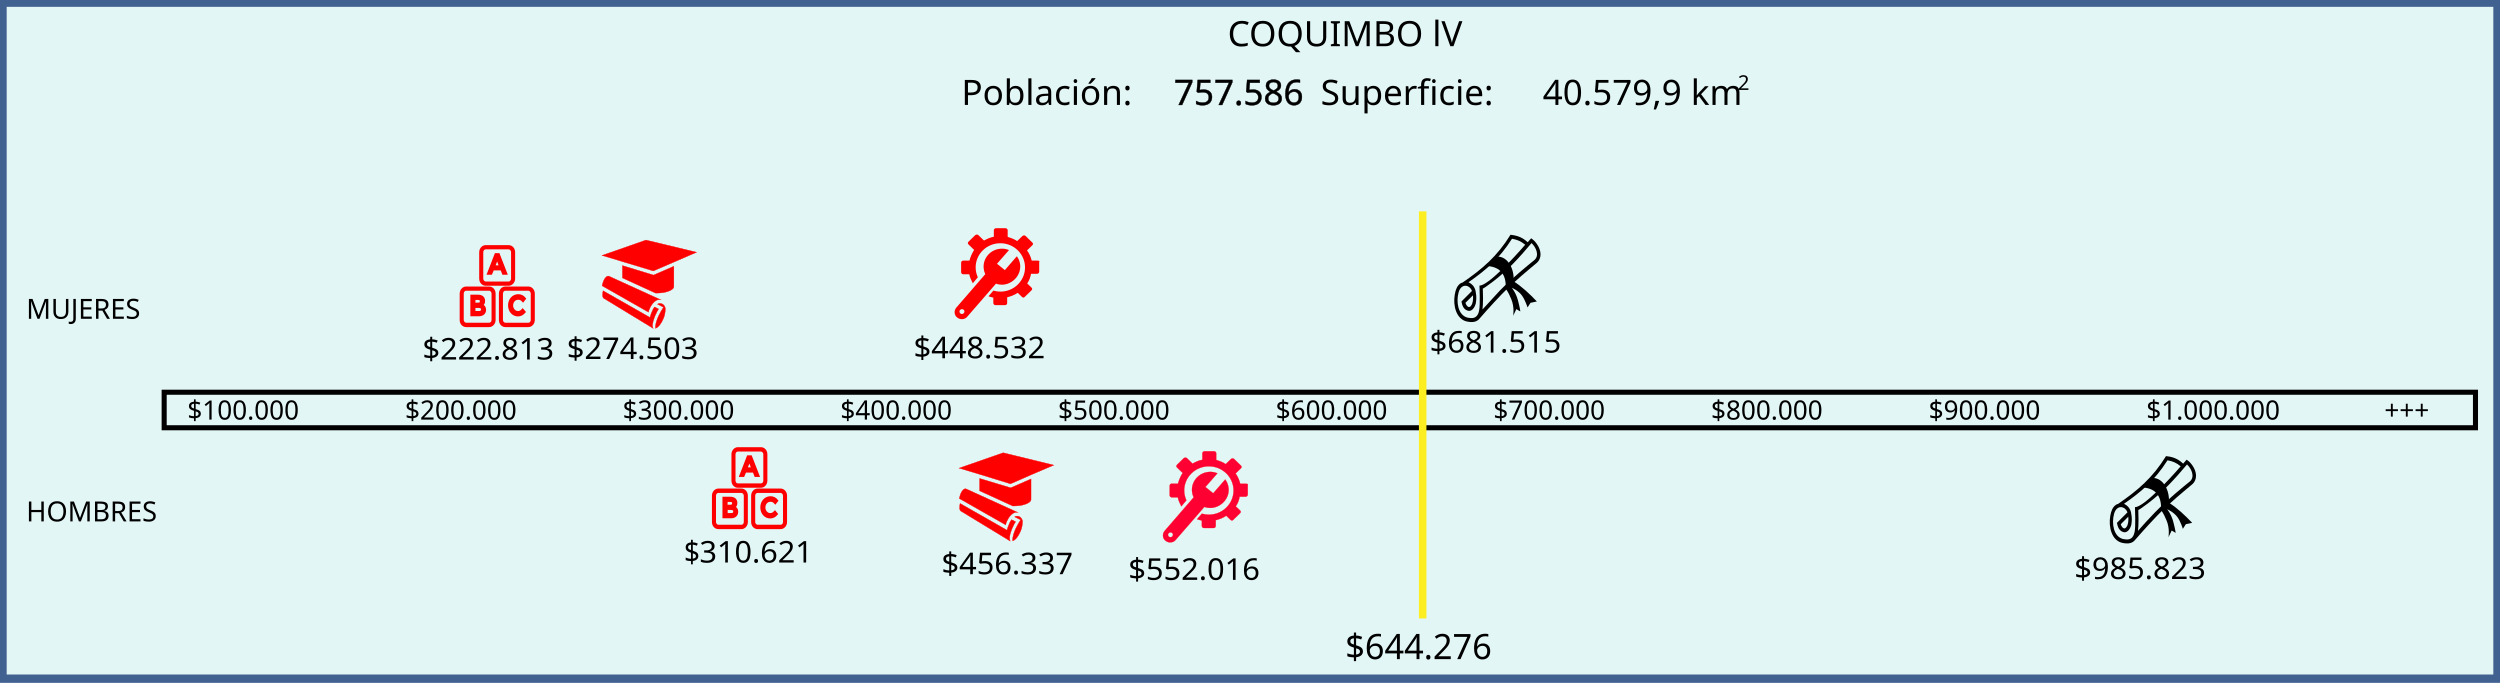
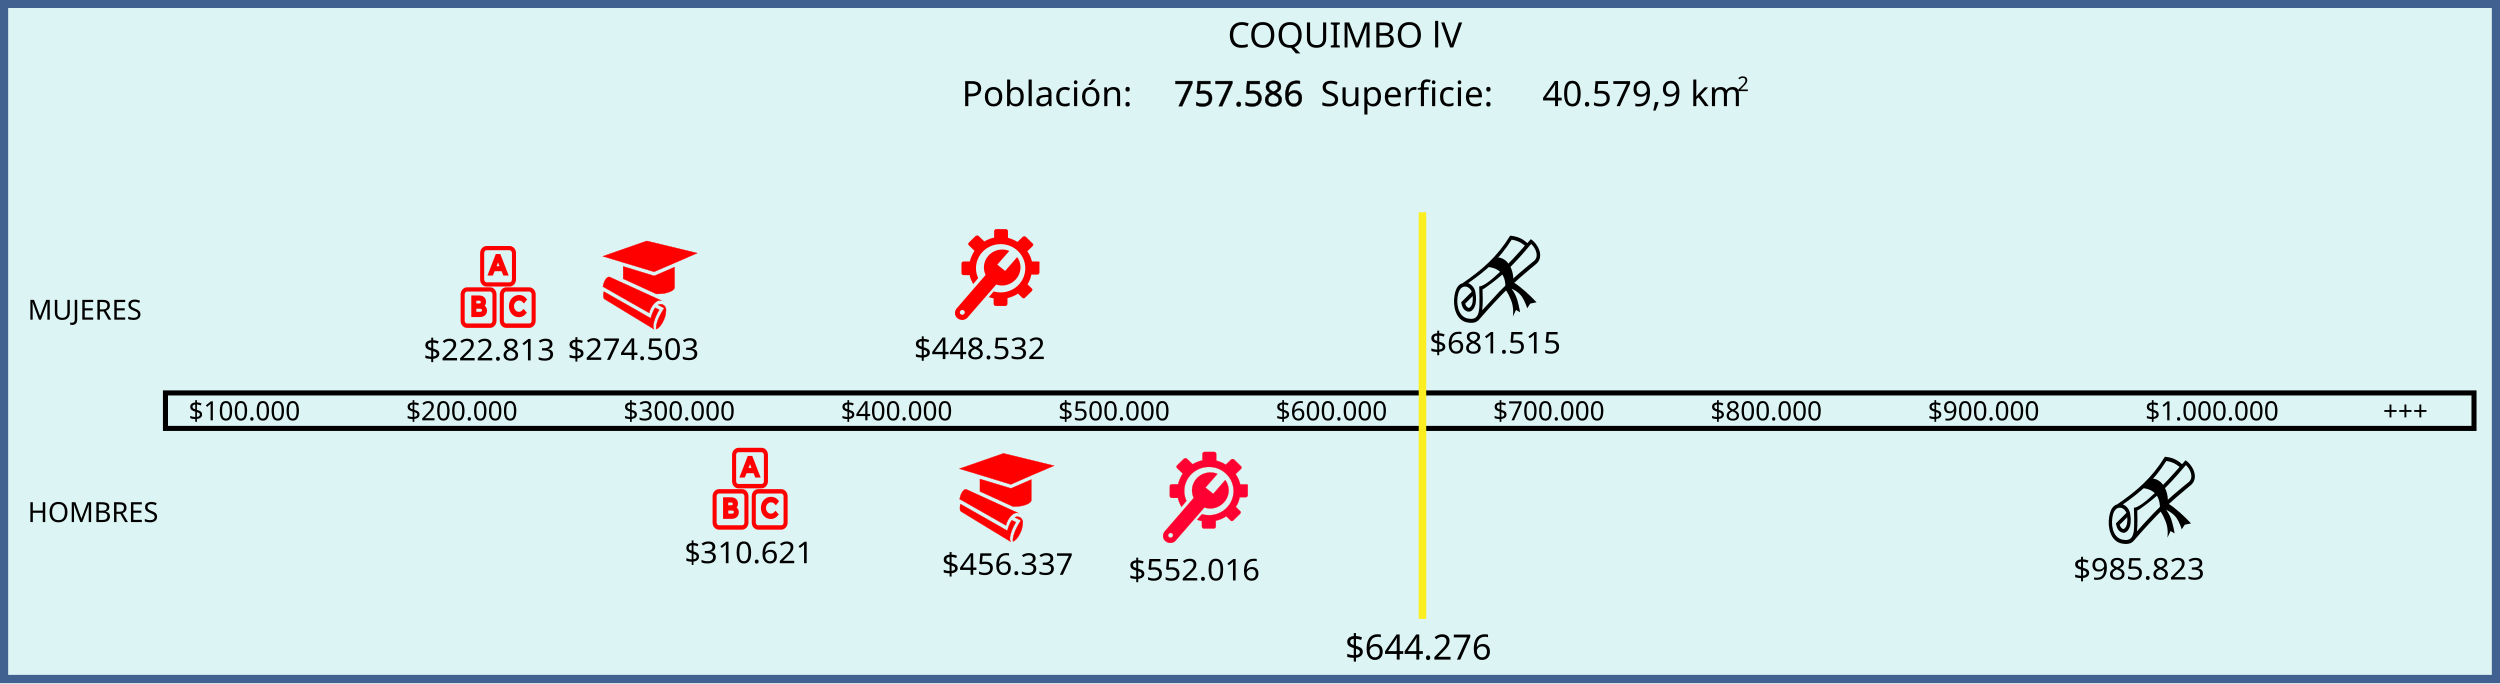
- <svg xmlns="http://www.w3.org/2000/svg" version="1.1" id="Capa_1" x="0px" y="0px" viewBox="0 0 1498.5 409.4" style="enable-background:new 0 0 1498.5 409.4;" xml:space="preserve">
+ <svg xmlns="http://www.w3.org/2000/svg" version="1.1" id="Capa_1" x="0px" y="0px" viewBox="0 0 1500.3 410.2" style="enable-background:new 0 0 1500.3 410.2;" xml:space="preserve">
  <style type="text/css">
- 	.st0{fill:#DCF4F3;fill-opacity:0.8;stroke:#416190;stroke-width:5;stroke-miterlimit:5.83;}
+ 	.st0{fill:#DCF4F3;stroke:#416190;stroke-width:5;stroke-miterlimit:5.83;}
	.st1{fill:none;stroke:#000000;stroke-width:3.04;stroke-miterlimit:10;}
	.st2{fill:none;}
	.st3{font-family:'Optima-Bold';}
	.st4{font-size:16px;}
	.st5{letter-spacing:27.6;}
	.st6{letter-spacing:9.2;}
	.st7{fill:#FF0000;}
	.st8{font-size:21px;}
	.st9{font-family:'Verdana-Bold';}
	.st10{font-family:'Optima-Regular';}
	.st11{fill:none;stroke:#000000;stroke-width:0.25;stroke-miterlimit:10;}
	.st12{font-size:12.243px;}
	.st13{fill:#FCEE21;}
	.st14{font-size:16.651px;}
	.st15{fill:#FF0000;stroke:#FF0000;stroke-width:1.334;stroke-miterlimit:10;}
	.st16{font-size:18px;}
	.st17{fill:#FF0000;stroke:#FF0000;stroke-width:0.217;stroke-miterlimit:10;}
	.st18{fill:#FF0033;stroke:#FF0000;stroke-width:0.141;stroke-miterlimit:10;}
	.st19{fill-rule:evenodd;clip-rule:evenodd;}
</style>
-   <rect x="1.5" y="1.6" class="st0" width="1495.5" height="405.2" />
-   <rect x="98.4" y="235.1" class="st1" width="1385.4" height="21.3" />
-   <rect x="112.3" y="239.5" class="st2" width="1371.8" height="36.8" />
-   <text transform="matrix(0.9794 0 0 1 112.3021 251.5022)" class="st3 st4">$100.000</text>
-   <text transform="matrix(0.9794 0 0 1 177.6478 251.5022)" class="st3 st4 st5"> </text>
-   <text transform="matrix(0.9794 0 0 1 210.1536 251.5022)" class="st3 st4 st5"> </text>
-   <text transform="matrix(0.9794 0 0 1 242.7679 251.5022)" class="st3 st4">$200.000</text>
-   <text transform="matrix(0.9794 0 0 1 308.1141 251.5022)" class="st3 st4 st5"> </text>
-   <text transform="matrix(0.9794 0 0 1 340.62 251.5022)" class="st3 st4 st5"> </text>
-   <text transform="matrix(0.9794 0 0 1 373.2342 251.5022)" class="st3 st4">$300.000</text>
-   <text transform="matrix(0.9794 0 0 1 438.5799 251.5022)" class="st3 st4 st5"> </text>
-   <text transform="matrix(0.9794 0 0 1 471.0858 251.5022)" class="st3 st4 st5"> </text>
-   <text transform="matrix(0.9794 0 0 1 503.6991 251.5022)" class="st3 st4">$400.000</text>
-   <text transform="matrix(0.9794 0 0 1 569.0457 251.5022)" class="st3 st4 st5"> </text>
-   <text transform="matrix(0.9794 0 0 1 601.5516 251.5022)" class="st3 st4 st5"> </text>
-   <text transform="matrix(0.9794 0 0 1 634.1756 251.5022)" class="st3 st4">$500.000</text>
-   <text transform="matrix(0.9794 0 0 1 699.5213 251.5022)" class="st3 st4 st5"> </text>
-   <text transform="matrix(0.9794 0 0 1 732.0174 251.5022)" class="st3 st4 st5"> </text>
-   <text transform="matrix(0.9794 0 0 1 764.6414 251.5022)" class="st3 st4">$600.000</text>
-   <text transform="matrix(0.9794 0 0 1 829.9871 251.5022)" class="st3 st4 st5"> </text>
-   <text transform="matrix(0.9794 0 0 1 862.493 251.5022)" class="st3 st4 st5"> </text>
-   <text transform="matrix(0.9794 0 0 1 895.1072 251.5022)" class="st3 st4">$700.000</text>
-   <text transform="matrix(0.9794 0 0 1 960.4529 251.5022)" class="st3 st4 st5"> </text>
-   <text transform="matrix(0.9794 0 0 1 992.9588 251.5022)" class="st3 st4 st5"> </text>
-   <text transform="matrix(0.9794 0 0 1 1025.573 251.5022)" class="st3 st4">$800.000</text>
-   <text transform="matrix(0.9794 0 0 1 1090.919 251.5022)" class="st3 st4 st5"> </text>
-   <text transform="matrix(0.9794 0 0 1 1123.426 251.5022)" class="st3 st4 st5"> </text>
-   <text transform="matrix(0.9794 0 0 1 1156.039 251.5022)" class="st3 st4">$900.000</text>
-   <text transform="matrix(0.9794 0 0 1 1221.385 251.5022)" class="st3 st4 st5"> </text>
-   <text transform="matrix(0.9794 0 0 1 1253.89 251.5022)" class="st3 st4 st5"> </text>
-   <text transform="matrix(0.9794 0 0 1 1286.505 251.5022)" class="st3 st4">$1.000.000 </text>
-   <text transform="matrix(0.9794 0 0 1 1369.274 251.5022)" class="st3 st4 st6"> </text>
-   <text transform="matrix(0.9794 0 0 1 1384.357 251.5022)" class="st3 st4 st5"> </text>
-   <text transform="matrix(0.9794 0 0 1 1416.971 251.5022)" class="st3 st4">   +++</text>
-   <path class="st7" d="M622.1,156.2h-3.7c-0.6-2.3-1.4-4.2-2.8-6.1l3.2-3.1c0.2-0.2,0.4-0.6,0.4-0.8c0-0.4-0.2-0.6-0.4-0.8l-4.1-4  c-0.4-0.4-1.2-0.4-1.8,0l-3.2,3.1c-1.8-1.2-3.7-1.9-5.7-2.5v-4c0-0.6-0.6-1.2-1.2-1.2h-5.9c-0.6,0-1.2,0.6-1.2,1.2v3.9  c-2.2,0.4-4.1,1.3-5.9,2.3l-3.4-3.3c-0.4-0.4-1.2-0.4-1.8,0l-4.1,4c-0.2,0.2-0.4,0.6-0.4,0.8s0.2,0.6,0.4,0.8l3.4,3.3  c-1.2,1.9-2.2,4-2.8,6.4h-3.8c-0.6,0-1.2,0.6-1.2,1.2v5.8c0,0.6,0.6,1.2,1.2,1.2h3.7c0.3,2,1.3,3.7,2.1,5.4l3-3.6  c-0.8-1.8-1.3-3.8-1.3-5.9c0-8,6.6-14.5,14.8-14.5s14.8,6.5,14.8,14.5s-6.6,14.5-14.8,14.5c-1.4,0-2.9-0.2-4.2-0.6l-2.9,3.4  c0.9,0.3,1.9,0.6,2.9,0.8v3.3c0,0.6,0.6,1.2,1.2,1.2h5.9c0.6,0,1.2-0.6,1.2-1.2v-3.5c2.3-0.6,4.3-1.3,6.3-2.7l2.6,2.5  c0.2,0.2,0.6,0.4,0.8,0.4s0.6-0.2,0.8-0.4l4.1-4c0.2-0.2,0.4-0.6,0.4-0.8c0-0.4-0.2-0.6-0.4-0.8l-2.6-2.5c1.2-1.7,1.9-3.6,2.3-5.8  h3.7c0.6,0,1.2-0.6,1.2-1.2v-5.8C623.3,156.8,622.9,156.2,622.1,156.2z" />
-   <path class="st7" d="M611.5,158.8c-0.2-1.8-0.8-3.6-2-5.2l-7.2,8.3l-4.7-3.8l7.2-8.2c-1.7-0.7-3.4-1-5.2-0.8  c-6,0.5-10.5,5.7-10,11.6c0.1,1.2,0.4,2.4,0.9,3.5l0.1,0.1l-17.4,20.1c-0.7,0.8-1.1,2-1,3.1s0.6,2.1,1.5,2.8s2,1.1,3.2,1  c1.1-0.1,2.2-0.6,2.9-1.5L597,170l0.2,0.1c1.4,0.5,2.9,0.6,4.4,0.5C607.5,169.9,612,164.7,611.5,158.8z M576.7,188.2  c-0.9,0.1-1.5-0.6-1.6-1.3c-0.1-0.8,0.6-1.5,1.4-1.6c0.9-0.1,1.5,0.6,1.6,1.3C578.1,187.4,577.6,188.1,576.7,188.2z" />
-   <rect x="806.4" y="379.3" class="st2" width="92" height="32.3" />
-   <text transform="matrix(0.9794 0 0 1 806.3211 395.0686)" class="st3 st8">$644.276</text>
-   <rect x="589.4" y="22" class="st2" width="439.9" height="108.7" />
-   <text transform="matrix(1 0 0 1 735.8657 27.7117)" class="st9 st8">COQUIMBO lV</text>
-   <text transform="matrix(1 0 0 1 576.2856 62.9119)" class="st9 st8">Población:</text>
-   <text transform="matrix(1 0 0 1 698.1782 62.9119)" class="st10 st8"> 757.586  </text>
-   <text transform="matrix(1 0 0 1 698.1782 62.9119)" class="st11 st10 st8"> 757.586  </text>
-   <text transform="matrix(1 0 0 1 791.5844 62.9119)" class="st9 st8">Superficie:</text>
-   <text transform="matrix(1 0 0 1 919.2334 62.9119)" class="st10 st8"> 40.579,9 km</text>
-   <text transform="matrix(1 0 0 1 1041.632 53.9188)" class="st10 st12">2</text>
-   <rect x="850.5" y="126.7" class="st13" width="4.5" height="244" />
-   <rect x="15.8" y="179.2" class="st2" width="105.5" height="23.7" />
-   <text transform="matrix(0.9794 0 0 1 15.7528 191.0735)" class="st9 st14">MUJERES</text>
-   <rect x="15.8" y="300.6" class="st2" width="96.2" height="26" />
-   <text transform="matrix(0.9794 0 0 1 15.7528 312.5178)" class="st9 st14">HOMBRES</text>
-   <rect x="214.9" y="63.4" class="st2" width="80.5" height="23.3" />
+   <rect x="2.4" y="2.3" class="st0" width="1495.5" height="405.2" />
+   <rect x="99.3" y="235.8" class="st1" width="1385.4" height="21.3" />
+   <rect x="113.2" y="240.2" class="st2" width="1371.8" height="36.8" />
+   <text transform="matrix(0.9794 0 0 1 113.2053 252.2683)" class="st3 st4">$100.000</text>
+   <text transform="matrix(0.9794 0 0 1 178.551 252.2683)" class="st3 st4 st5"> </text>
+   <text transform="matrix(0.9794 0 0 1 211.0569 252.2683)" class="st3 st4 st5"> </text>
+   <text transform="matrix(0.9794 0 0 1 243.6711 252.2683)" class="st3 st4">$200.000</text>
+   <text transform="matrix(0.9794 0 0 1 309.0173 252.2683)" class="st3 st4 st5"> </text>
+   <text transform="matrix(0.9794 0 0 1 341.5232 252.2683)" class="st3 st4 st5"> </text>
+   <text transform="matrix(0.9794 0 0 1 374.1374 252.2683)" class="st3 st4">$300.000</text>
+   <text transform="matrix(0.9794 0 0 1 439.4831 252.2683)" class="st3 st4 st5"> </text>
+   <text transform="matrix(0.9794 0 0 1 471.989 252.2683)" class="st3 st4 st5"> </text>
+   <text transform="matrix(0.9794 0 0 1 504.6023 252.2683)" class="st3 st4">$400.000</text>
+   <text transform="matrix(0.9794 0 0 1 569.949 252.2683)" class="st3 st4 st5"> </text>
+   <text transform="matrix(0.9794 0 0 1 602.4548 252.2683)" class="st3 st4 st5"> </text>
+   <text transform="matrix(0.9794 0 0 1 635.0789 252.2683)" class="st3 st4">$500.000</text>
+   <text transform="matrix(0.9794 0 0 1 700.4246 252.2683)" class="st3 st4 st5"> </text>
+   <text transform="matrix(0.9794 0 0 1 732.9207 252.2683)" class="st3 st4 st5"> </text>
+   <text transform="matrix(0.9794 0 0 1 765.5447 252.2683)" class="st3 st4">$600.000</text>
+   <text transform="matrix(0.9794 0 0 1 830.8904 252.2683)" class="st3 st4 st5"> </text>
+   <text transform="matrix(0.9794 0 0 1 863.3962 252.2683)" class="st3 st4 st5"> </text>
+   <text transform="matrix(0.9794 0 0 1 896.0105 252.2683)" class="st3 st4">$700.000</text>
+   <text transform="matrix(0.9794 0 0 1 961.3562 252.2683)" class="st3 st4 st5"> </text>
+   <text transform="matrix(0.9794 0 0 1 993.8621 252.2683)" class="st3 st4 st5"> </text>
+   <text transform="matrix(0.9794 0 0 1 1026.476 252.2683)" class="st3 st4">$800.000</text>
+   <text transform="matrix(0.9794 0 0 1 1091.822 252.2683)" class="st3 st4 st5"> </text>
+   <text transform="matrix(0.9794 0 0 1 1124.329 252.2683)" class="st3 st4 st5"> </text>
+   <text transform="matrix(0.9794 0 0 1 1156.942 252.2683)" class="st3 st4">$900.000</text>
+   <text transform="matrix(0.9794 0 0 1 1222.288 252.2683)" class="st3 st4 st5"> </text>
+   <text transform="matrix(0.9794 0 0 1 1254.794 252.2683)" class="st3 st4 st5"> </text>
+   <text transform="matrix(0.9794 0 0 1 1287.408 252.2683)" class="st3 st4">$1.000.000 </text>
+   <text transform="matrix(0.9794 0 0 1 1370.178 252.2683)" class="st3 st4 st6"> </text>
+   <text transform="matrix(0.9794 0 0 1 1385.261 252.2683)" class="st3 st4 st5"> </text>
+   <text transform="matrix(0.9794 0 0 1 1417.874 252.2683)" class="st3 st4">   +++</text>
+   <path class="st7" d="M623,156.9h-3.7c-0.6-2.3-1.4-4.2-2.8-6.1l3.2-3.1c0.2-0.2,0.4-0.6,0.4-0.8c0-0.4-0.2-0.6-0.4-0.8l-4.1-4  c-0.4-0.4-1.2-0.4-1.8,0l-3.2,3.1c-1.8-1.2-3.7-1.9-5.7-2.5v-4c0-0.6-0.6-1.2-1.2-1.2h-5.9c-0.6,0-1.2,0.6-1.2,1.2v3.9  c-2.2,0.4-4.1,1.3-5.9,2.3l-3.4-3.3c-0.4-0.4-1.2-0.4-1.8,0l-4.1,4c-0.2,0.2-0.4,0.6-0.4,0.8s0.2,0.6,0.4,0.8l3.4,3.3  c-1.2,1.9-2.2,4-2.8,6.4h-3.8c-0.6,0-1.2,0.6-1.2,1.2v5.8c0,0.6,0.6,1.2,1.2,1.2h3.7c0.3,2,1.3,3.7,2.1,5.4l3-3.6  c-0.8-1.8-1.3-3.8-1.3-5.9c0-8,6.6-14.5,14.8-14.5s14.8,6.5,14.8,14.5s-6.6,14.5-14.8,14.5c-1.4,0-2.9-0.2-4.2-0.6l-2.9,3.4  c0.9,0.3,1.9,0.6,2.9,0.8v3.3c0,0.6,0.6,1.2,1.2,1.2h5.9c0.6,0,1.2-0.6,1.2-1.2v-3.5c2.3-0.6,4.3-1.3,6.3-2.7l2.6,2.5  c0.2,0.2,0.6,0.4,0.8,0.4s0.6-0.2,0.8-0.4l4.1-4c0.2-0.2,0.4-0.6,0.4-0.8c0-0.4-0.2-0.6-0.4-0.8l-2.6-2.5c1.2-1.7,1.9-3.6,2.3-5.8  h3.7c0.6,0,1.2-0.6,1.2-1.2v-5.8C624.2,157.5,623.8,156.9,623,156.9z" />
+   <path class="st7" d="M612.4,159.5c-0.2-1.8-0.8-3.6-2-5.2l-7.2,8.3l-4.7-3.8l7.2-8.2c-1.7-0.7-3.4-1-5.2-0.8  c-6,0.5-10.5,5.7-10,11.6c0.1,1.2,0.4,2.4,0.9,3.5l0.1,0.1l-17.4,20.1c-0.7,0.8-1.1,2-1,3.1s0.6,2.1,1.5,2.8s2,1.1,3.2,1  c1.1-0.1,2.2-0.6,2.9-1.5l17.2-19.8l0.2,0.1c1.4,0.5,2.9,0.6,4.4,0.5C608.4,170.6,612.9,165.4,612.4,159.5z M577.6,188.9  c-0.9,0.1-1.5-0.6-1.6-1.3c-0.1-0.8,0.6-1.5,1.4-1.6c0.9-0.1,1.5,0.6,1.6,1.3C579,188.1,578.5,188.8,577.6,188.9z" />
+   <rect x="807.3" y="380" class="st2" width="92" height="32.3" />
+   <text transform="matrix(0.9794 0 0 1 807.2244 395.8347)" class="st3 st8">$644.276</text>
+   <rect x="590.3" y="22.7" class="st2" width="439.9" height="108.7" />
+   <text transform="matrix(1 0 0 1 736.7689 28.4778)" class="st9 st8">COQUIMBO lV</text>
+   <text transform="matrix(1 0 0 1 577.1888 63.678)" class="st9 st8">Población:</text>
+   <text transform="matrix(1 0 0 1 699.0814 63.678)" class="st10 st8"> 757.586  </text>
+   <text transform="matrix(1 0 0 1 699.0814 63.678)" class="st11 st10 st8"> 757.586  </text>
+   <text transform="matrix(1 0 0 1 792.4877 63.678)" class="st9 st8">Superficie:</text>
+   <text transform="matrix(1 0 0 1 920.1367 63.678)" class="st10 st8"> 40.579,9 km</text>
+   <text transform="matrix(1 0 0 1 1042.536 54.6849)" class="st10 st12">2</text>
+   <rect x="851.4" y="127.4" class="st13" width="4.5" height="244" />
+   <rect x="16.7" y="179.9" class="st2" width="105.5" height="23.7" />
+   <text transform="matrix(0.9794 0 0 1 16.656 191.8396)" class="st9 st14">MUJERES</text>
+   <rect x="16.7" y="301.3" class="st2" width="96.2" height="26" />
+   <text transform="matrix(0.9794 0 0 1 16.656 313.2839)" class="st9 st14">HOMBRES</text>
+   <rect x="215.8" y="64.1" class="st2" width="80.5" height="23.3" />
  <g>
    <g>
-       <path class="st15" d="M444.4,293.5h-13.8c-1.7,0-3.2,1.6-3.2,3.6v15.8c0,2,1.4,3.6,3.2,3.6h13.8c1.7,0,3.2-1.6,3.2-3.6v-15.8    C447.6,295.1,446.2,293.5,444.4,293.5z M446.5,312.9c0,1.3-0.9,2.3-2.1,2.3h-13.8c-1.1,0-2.1-1.1-2.1-2.3v-15.8    c0-1.3,0.9-2.3,2.1-2.3h13.8c1.1,0,2.1,1.1,2.1,2.3V312.9L446.5,312.9z" />
-       <path class="st15" d="M439.8,304c1-0.5,1.5-1.1,1.5-2.5c0-1.7-1-3.1-3.6-3.1h-4V310h4.4c2.6,0,3.7-1.5,3.7-3.2    C441.9,305.3,441.1,304.3,439.8,304z M435.5,300.2h2.2c1.1,0,1.8,0.3,1.8,1.6c0,1-0.6,1.4-1.9,1.4h-2.2L435.5,300.2L435.5,300.2z     M438.2,308.2h-2.7V305h2.5c1.4,0,2.2,0.5,2.2,1.5C440.1,307.9,439.4,308.2,438.2,308.2z" />
-       <path class="st15" d="M456.1,291.7c1.7,0,3.2-1.6,3.2-3.6v-15.8c0-2-1.4-3.6-3.2-3.6h-13.8c-1.7,0-3.2,1.6-3.2,3.6v15.8    c0,2,1.4,3.6,3.2,3.6H456.1L456.1,291.7z M440.2,288.1v-15.8c0-1.3,0.9-2.3,2.1-2.3h13.8c1.1,0,2.1,1.1,2.1,2.3v15.8    c0,1.3-0.9,2.3-2.1,2.3h-13.8C441.2,290.5,440.2,289.4,440.2,288.1z" />
-       <path class="st15" d="M446.7,282.6h5.1l1,2.6h1.8l-4.5-11.6h-1.8l-4.5,11.6h1.8L446.7,282.6z M449.2,276l1.8,4.8h-3.7L449.2,276z" />
-       <path class="st15" d="M467.9,293.5h-13.8c-1.7,0-3.2,1.6-3.2,3.6v15.8c0,2,1.4,3.6,3.2,3.6h13.8c1.7,0,3.2-1.6,3.2-3.6v-15.8    C471.1,295.1,469.6,293.5,467.9,293.5z M470,312.9c0,1.3-0.9,2.3-2.1,2.3h-13.8c-1.1,0-2.1-1.1-2.1-2.3v-15.8    c0-1.3,0.9-2.3,2.1-2.3h13.8c1.1,0,2.1,1.1,2.1,2.3V312.9L470,312.9z" />
-       <path class="st15" d="M461.8,300.1c1.2,0,2,0.4,2.9,1.4l1.1-1.4c-1-1.3-2.4-2-3.9-2c-3.2,0-5.5,2.6-5.5,6c0,3.5,2.3,6,5.3,6    c1.5,0,2.8-0.7,3.9-2l-1.1-1.3c-1,1.1-1.8,1.4-2.9,1.4c-1.8,0-3.5-1.7-3.5-4.1C458.2,301.7,459.8,300.1,461.8,300.1z" />
+       <path class="st15" d="M445.3,294.2h-13.8c-1.7,0-3.2,1.6-3.2,3.6v15.8c0,2,1.4,3.6,3.2,3.6h13.8c1.7,0,3.2-1.6,3.2-3.6v-15.8    C448.5,295.8,447.1,294.2,445.3,294.2z M447.4,313.6c0,1.3-0.9,2.3-2.1,2.3h-13.8c-1.1,0-2.1-1.1-2.1-2.3v-15.8    c0-1.3,0.9-2.3,2.1-2.3h13.8c1.1,0,2.1,1.1,2.1,2.3V313.6L447.4,313.6z" />
+       <path class="st15" d="M440.7,304.7c1-0.5,1.5-1.1,1.5-2.5c0-1.7-1-3.1-3.6-3.1h-4v11.6h4.4c2.6,0,3.7-1.5,3.7-3.2    C442.8,306,442,305,440.7,304.7z M436.4,300.9h2.2c1.1,0,1.8,0.3,1.8,1.6c0,1-0.6,1.4-1.9,1.4h-2.2L436.4,300.9L436.4,300.9z     M439.1,308.9h-2.7v-3.2h2.5c1.4,0,2.2,0.5,2.2,1.5C441,308.6,440.3,308.9,439.1,308.9z" />
+       <path class="st15" d="M457,292.4c1.7,0,3.2-1.6,3.2-3.6V273c0-2-1.4-3.6-3.2-3.6h-13.8c-1.7,0-3.2,1.6-3.2,3.6v15.8    c0,2,1.4,3.6,3.2,3.6H457L457,292.4z M441.1,288.8V273c0-1.3,0.9-2.3,2.1-2.3H457c1.1,0,2.1,1.1,2.1,2.3v15.8    c0,1.3-0.9,2.3-2.1,2.3h-13.8C442.1,291.2,441.1,290.1,441.1,288.8z" />
+       <path class="st15" d="M447.6,283.3h5.1l1,2.6h1.8l-4.5-11.6h-1.8l-4.5,11.6h1.8L447.6,283.3z M450.1,276.7l1.8,4.8h-3.7    L450.1,276.7z" />
+       <path class="st15" d="M468.8,294.2H455c-1.7,0-3.2,1.6-3.2,3.6v15.8c0,2,1.4,3.6,3.2,3.6h13.8c1.7,0,3.2-1.6,3.2-3.6v-15.8    C472,295.8,470.5,294.2,468.8,294.2z M470.9,313.6c0,1.3-0.9,2.3-2.1,2.3H455c-1.1,0-2.1-1.1-2.1-2.3v-15.8c0-1.3,0.9-2.3,2.1-2.3    h13.8c1.1,0,2.1,1.1,2.1,2.3V313.6L470.9,313.6z" />
+       <path class="st15" d="M462.7,300.8c1.2,0,2,0.4,2.9,1.4l1.1-1.4c-1-1.3-2.4-2-3.9-2c-3.2,0-5.5,2.6-5.5,6c0,3.5,2.3,6,5.3,6    c1.5,0,2.8-0.7,3.9-2l-1.1-1.3c-1,1.1-1.8,1.4-2.9,1.4c-1.8,0-3.5-1.7-3.5-4.1C459.1,302.4,460.7,300.8,462.7,300.8z" />
    </g>
-     <rect x="410" y="323.7" class="st2" width="84.3" height="24.1" />
-     <text transform="matrix(0.9273 0 0 1 409.9754 337.2014)" class="st3 st16">$</text>
-     <text transform="matrix(1.02 0 0 1 419.2557 337.2014)" class="st3 st16">310.621</text>
+     <rect x="410.9" y="324.4" class="st2" width="84.3" height="24.1" />
+     <text transform="matrix(0.9273 0 0 1 410.8786 337.9675)" class="st3 st16">$</text>
+     <text transform="matrix(1.02 0 0 1 420.1589 337.9675)" class="st3 st16">310.621</text>
  </g>
-   <rect x="339.8" y="201.7" class="st2" width="99.6" height="21.9" />
-   <text transform="matrix(1.0255 0 0 1 339.7518 215.1946)" class="st3 st16">$274.503</text>
+   <rect x="340.7" y="202.4" class="st2" width="99.6" height="21.9" />
+   <text transform="matrix(1.0255 0 0 1 340.655 215.9607)" class="st3 st16">$274.503</text>
  <g>
    <g>
-       <path class="st15" d="M293.2,172.4h-13.8c-1.7,0-3.2,1.6-3.2,3.6v15.8c0,2,1.4,3.6,3.2,3.6h13.8c1.7,0,3.2-1.6,3.2-3.6V176    C296.4,174,295,172.4,293.2,172.4z M295.3,191.8c0,1.3-0.9,2.3-2.1,2.3h-13.8c-1.1,0-2.1-1.1-2.1-2.3V176c0-1.3,0.9-2.4,2.1-2.4    h13.8c1.1,0,2.1,1.1,2.1,2.4V191.8L295.3,191.8z" />
-       <path class="st15" d="M288.6,182.9c1-0.5,1.5-1.1,1.5-2.5c0-1.7-1-3.1-3.6-3.1h-3.9v11.6h4.4c2.6,0,3.7-1.5,3.7-3.2    C290.7,184.2,289.9,183.2,288.6,182.9z M284.3,179.1h2.2c1.1,0,1.8,0.3,1.8,1.6c0,1-0.6,1.4-1.9,1.4h-2.1V179.1L284.3,179.1z     M287,187.1h-2.7v-3.2h2.5c1.4,0,2.2,0.5,2.2,1.5C288.9,186.8,288.2,187.1,287,187.1z" />
-       <path class="st15" d="M304.9,170.6c1.7,0,3.2-1.6,3.2-3.6v-15.8c0-2-1.4-3.6-3.2-3.6h-13.8c-1.7,0-3.2,1.6-3.2,3.6V167    c0,2,1.4,3.6,3.2,3.6H304.9L304.9,170.6z M289,167v-15.8c0-1.3,0.9-2.4,2.1-2.4h13.8c1.1,0,2.1,1.1,2.1,2.4V167    c0,1.3-0.9,2.4-2.1,2.4h-13.8C290,169.4,289,168.3,289,167z" />
-       <path class="st15" d="M295.5,161.4h5.1l1,2.6h1.8l-4.5-11.6h-1.8l-4.5,11.6h1.8L295.5,161.4z M298,154.9l1.8,4.8h-3.7L298,154.9z" />
-       <path class="st15" d="M316.7,172.4h-13.8c-1.7,0-3.2,1.6-3.2,3.6v15.8c0,2,1.4,3.6,3.2,3.6h13.8c1.7,0,3.2-1.6,3.2-3.6V176    C319.9,174,318.4,172.4,316.7,172.4z M318.8,191.8c0,1.3-0.9,2.3-2.1,2.3h-13.8c-1.1,0-2.1-1.1-2.1-2.3V176c0-1.3,0.9-2.4,2.1-2.4    h13.8c1.1,0,2.1,1.1,2.1,2.4V191.8L318.8,191.8z" />
-       <path class="st15" d="M310.6,179c1.2,0,2,0.4,2.9,1.4l1.1-1.4c-1-1.3-2.4-2-3.9-2c-3.2,0-5.5,2.6-5.5,6c0,3.5,2.3,6,5.3,6    c1.5,0,2.8-0.7,3.9-2l-1.1-1.3c-1,1.1-1.8,1.4-2.9,1.4c-1.8,0-3.5-1.7-3.5-4.1C307,180.6,308.6,179,310.6,179z" />
+       <path class="st15" d="M294.1,173.1h-13.8c-1.7,0-3.2,1.6-3.2,3.6v15.8c0,2,1.4,3.6,3.2,3.6h13.8c1.7,0,3.2-1.6,3.2-3.6v-15.8    C297.3,174.7,295.9,173.1,294.1,173.1z M296.2,192.5c0,1.3-0.9,2.3-2.1,2.3h-13.8c-1.1,0-2.1-1.1-2.1-2.3v-15.8    c0-1.3,0.9-2.4,2.1-2.4h13.8c1.1,0,2.1,1.1,2.1,2.4V192.5L296.2,192.5z" />
+       <path class="st15" d="M289.5,183.6c1-0.5,1.5-1.1,1.5-2.5c0-1.7-1-3.1-3.6-3.1h-3.9v11.6h4.4c2.6,0,3.7-1.5,3.7-3.2    C291.6,184.9,290.8,183.9,289.5,183.6z M285.2,179.8h2.2c1.1,0,1.8,0.3,1.8,1.6c0,1-0.6,1.4-1.9,1.4h-2.1V179.8L285.2,179.8z     M287.9,187.8h-2.7v-3.2h2.5c1.4,0,2.2,0.5,2.2,1.5C289.8,187.5,289.1,187.8,287.9,187.8z" />
+       <path class="st15" d="M305.8,171.3c1.7,0,3.2-1.6,3.2-3.6v-15.8c0-2-1.4-3.6-3.2-3.6H292c-1.7,0-3.2,1.6-3.2,3.6v15.8    c0,2,1.4,3.6,3.2,3.6H305.8L305.8,171.3z M289.9,167.7v-15.8c0-1.3,0.9-2.4,2.1-2.4h13.8c1.1,0,2.1,1.1,2.1,2.4v15.8    c0,1.3-0.9,2.4-2.1,2.4H292C290.9,170.1,289.9,169,289.9,167.7z" />
+       <path class="st15" d="M296.4,162.1h5.1l1,2.6h1.8l-4.5-11.6H298l-4.5,11.6h1.8L296.4,162.1z M298.9,155.6l1.8,4.8H297L298.9,155.6    z" />
+       <path class="st15" d="M317.6,173.1h-13.8c-1.7,0-3.2,1.6-3.2,3.6v15.8c0,2,1.4,3.6,3.2,3.6h13.8c1.7,0,3.2-1.6,3.2-3.6v-15.8    C320.8,174.7,319.3,173.1,317.6,173.1z M319.7,192.5c0,1.3-0.9,2.3-2.1,2.3h-13.8c-1.1,0-2.1-1.1-2.1-2.3v-15.8    c0-1.3,0.9-2.4,2.1-2.4h13.8c1.1,0,2.1,1.1,2.1,2.4V192.5L319.7,192.5z" />
+       <path class="st15" d="M311.5,179.7c1.2,0,2,0.4,2.9,1.4l1.1-1.4c-1-1.3-2.4-2-3.9-2c-3.2,0-5.5,2.6-5.5,6c0,3.5,2.3,6,5.3,6    c1.5,0,2.8-0.7,3.9-2l-1.1-1.3c-1,1.1-1.8,1.4-2.9,1.4c-1.8,0-3.5-1.7-3.5-4.1C307.9,181.3,309.5,179.7,311.5,179.7z" />
    </g>
-     <rect x="253.3" y="202" class="st2" width="93.1" height="18.8" />
-     <text transform="matrix(1.0255 0 0 1 253.223 215.513)" class="st3 st16">$222.813</text>
+     <rect x="254.2" y="202.7" class="st2" width="93.1" height="18.8" />
+     <text transform="matrix(1.0255 0 0 1 254.1262 216.2791)" class="st3 st16">$222.813</text>
  </g>
-   <path class="st17" d="M611.4,309.9c-0.6-0.4-1.3-0.6-2.1-0.5c-0.4,0-0.8,0.2-1.1,0.4l3.6,1.8c-1.1,1.6-2,3.3-2.9,5.1  c-0.6,1.2-1.1,2.6-1.5,4c-0.3,1.1-0.5,2.3-0.4,3.5c1.7-0.5,3.5-2.9,4.7-5.8c0.8-1.8,1.2-3.9,1.2-6.1  C612.7,311.3,612.1,310.4,611.4,309.9z" />
-   <path class="st17" d="M587.2,286.8v7.4l19.9,9.1l0,0c1.5,0,3-0.1,4.5-0.3c3.9-0.7,6.4-2.1,6.4-3.6v-12.3l-12.2,5.3L587.2,286.8z" />
-   <polygon class="st17" points="601.3,271.4 574.9,280.6 587.2,284.3 605.7,290 618,284.6 631.6,278.8 " />
-   <path class="st17" d="M605.2,321.6c0-0.2,0-0.3,0.1-0.5s0.1-0.4,0.1-0.6v-0.1c0.5-1.7,1-3.3,1.8-4.8c0.4-1,0.9-1.9,1.5-2.8v-0.1  l-2.4-1.2c-0.6,0.8-1,1.6-1.4,2.6c-0.5,1.2-1,2.4-1.3,3.7l-28.1-16l-0.2,1c-0.2,1.5-0.2,3,0.6,3.5l29.6,18  C605.2,323.7,605.1,322.8,605.2,321.6z" />
-   <path class="st17" d="M603.3,312.9c1.7-4.1,4.6-6.5,6.9-5.7h-0.1l-30.9-14.1c-1.2-0.6-2.8,1-3.7,3.8c-0.2,0.6-0.4,1.3-0.5,1.9  l27.8,15.8C602.9,314,603.1,313.4,603.3,312.9z" />
-   <rect x="564.3" y="330.7" class="st2" width="100" height="21" />
-   <text transform="matrix(1.0255 0 0 1 564.3143 344.177)" class="st3 st16">$456.337</text>
-   <rect x="547.6" y="201.2" class="st2" width="103.7" height="22.3" />
-   <text transform="matrix(1.0255 0 0 1 547.6024 214.7307)" class="st3 st16">$448.532</text>
+   <path class="st17" d="M612.3,310.6c-0.6-0.4-1.3-0.6-2.1-0.5c-0.4,0-0.8,0.2-1.1,0.4l3.6,1.8c-1.1,1.6-2,3.3-2.9,5.1  c-0.6,1.2-1.1,2.6-1.5,4c-0.3,1.1-0.5,2.3-0.4,3.5c1.7-0.5,3.5-2.9,4.7-5.8c0.8-1.8,1.2-3.9,1.2-6.1  C613.6,312,613,311.1,612.3,310.6z" />
+   <path class="st17" d="M588.1,287.5v7.4L608,304l0,0c1.5,0,3-0.1,4.5-0.3c3.9-0.7,6.4-2.1,6.4-3.6v-12.3l-12.2,5.3L588.1,287.5z" />
+   <polygon class="st17" points="602.2,272.1 575.8,281.3 588.1,285 606.6,290.7 618.9,285.3 632.5,279.5 " />
+   <path class="st17" d="M606.1,322.3c0-0.2,0-0.3,0.1-0.5s0.1-0.4,0.1-0.6v-0.1c0.5-1.7,1-3.3,1.8-4.8c0.4-1,0.9-1.9,1.5-2.8v-0.1  l-2.4-1.2c-0.6,0.8-1,1.6-1.4,2.6c-0.5,1.2-1,2.4-1.3,3.7l-28.1-16l-0.2,1c-0.2,1.5-0.2,3,0.6,3.5l29.6,18  C606.1,324.4,606,323.5,606.1,322.3z" />
+   <path class="st17" d="M604.2,313.6c1.7-4.1,4.6-6.5,6.9-5.7H611l-30.9-14.1c-1.2-0.6-2.8,1-3.7,3.8c-0.2,0.6-0.4,1.3-0.5,1.9  l27.8,15.8C603.8,314.7,604,314.1,604.2,313.6z" />
+   <rect x="565.2" y="331.4" class="st2" width="100" height="21" />
+   <text transform="matrix(1.0255 0 0 1 565.2175 344.9431)" class="st3 st16">$456.337</text>
+   <rect x="548.5" y="201.9" class="st2" width="103.7" height="22.3" />
+   <text transform="matrix(1.0255 0 0 1 548.5056 215.4968)" class="st3 st16">$448.532</text>
  <g>
-     <path class="st18" d="M747.1,290h-3.7c-0.6-2.3-1.4-4.2-2.8-6.2l3.2-3.1c0.2-0.2,0.4-0.6,0.4-0.8c0-0.4-0.2-0.6-0.4-0.8l-4.1-4   c-0.4-0.4-1.2-0.4-1.8,0l-3.2,3.1c-1.8-1.2-3.7-1.9-5.7-2.5v-4c0-0.6-0.6-1.2-1.2-1.2h-5.9c-0.6,0-1.2,0.6-1.2,1.2v3.9   c-2.2,0.4-4.1,1.3-5.9,2.3l-3.4-3.3c-0.4-0.4-1.2-0.4-1.8,0l-4.1,4c-0.2,0.2-0.4,0.6-0.4,0.8c0,0.2,0.2,0.6,0.4,0.8l3.4,3.3   c-1.2,1.9-2.2,4-2.8,6.4h-3.8c-0.6,0-1.2,0.6-1.2,1.2v5.8c0,0.6,0.6,1.2,1.2,1.2h3.7c0.3,2,1.3,3.7,2.1,5.4l3-3.6   c-0.8-1.8-1.3-3.8-1.3-5.9c0-8,6.6-14.5,14.8-14.5s14.8,6.5,14.8,14.5s-6.6,14.5-14.8,14.5c-1.4,0-2.9-0.2-4.2-0.6l-2.9,3.3   c0.9,0.3,1.9,0.6,2.9,0.8v3.3c0,0.6,0.6,1.2,1.2,1.2h5.9c0.6,0,1.2-0.6,1.2-1.2v-3.5c2.3-0.6,4.3-1.3,6.3-2.7l2.6,2.5   c0.2,0.2,0.6,0.4,0.8,0.4s0.6-0.2,0.8-0.4l4.1-4c0.2-0.2,0.4-0.6,0.4-0.8c0-0.4-0.2-0.6-0.4-0.8l-2.6-2.5c1.2-1.7,2-3.6,2.3-5.8   h3.7c0.6,0,1.2-0.6,1.2-1.2v-5.8C748.3,290.6,747.9,290,747.1,290z" />
-     <path class="st18" d="M736.4,292.6c-0.2-1.8-0.8-3.6-2-5.2l-7.2,8.3l-4.7-3.8l7.2-8.2c-1.7-0.7-3.4-1-5.2-0.8   c-6,0.5-10.5,5.7-10,11.6c0.1,1.2,0.4,2.3,0.9,3.5l0.1,0.1l-17.4,20.1c-0.7,0.8-1.1,2-1,3.1s0.6,2.1,1.5,2.8s2,1.1,3.2,1   c1.1-0.1,2.2-0.6,2.9-1.5l17.2-19.8l0.2,0.1c1.4,0.5,2.9,0.6,4.4,0.5C732.4,303.7,737,298.5,736.4,292.6z M701.7,322   c-0.9,0.1-1.5-0.6-1.6-1.3c-0.1-0.8,0.6-1.5,1.4-1.6c0.9-0.1,1.5,0.6,1.6,1.3C703.1,321.2,702.5,322,701.7,322z" />
-     <rect x="676.3" y="334.1" class="st2" width="86.8" height="19.6" />
-     <text transform="matrix(1.0255 0 0 1 676.3143 347.5637)" class="st3 st16">$552.016</text>
+     <path class="st18" d="M748,290.7h-3.7c-0.6-2.3-1.4-4.2-2.8-6.2l3.2-3.1c0.2-0.2,0.4-0.6,0.4-0.8c0-0.4-0.2-0.6-0.4-0.8l-4.1-4   c-0.4-0.4-1.2-0.4-1.8,0l-3.2,3.1c-1.8-1.2-3.7-1.9-5.7-2.5v-4c0-0.6-0.6-1.2-1.2-1.2h-5.9c-0.6,0-1.2,0.6-1.2,1.2v3.9   c-2.2,0.4-4.1,1.3-5.9,2.3l-3.4-3.3c-0.4-0.4-1.2-0.4-1.8,0l-4.1,4c-0.2,0.2-0.4,0.6-0.4,0.8c0,0.2,0.2,0.6,0.4,0.8l3.4,3.3   c-1.2,1.9-2.2,4-2.8,6.4h-3.8c-0.6,0-1.2,0.6-1.2,1.2v5.8c0,0.6,0.6,1.2,1.2,1.2h3.7c0.3,2,1.3,3.7,2.1,5.4l3-3.6   c-0.8-1.8-1.3-3.8-1.3-5.9c0-8,6.6-14.5,14.8-14.5s14.8,6.5,14.8,14.5s-6.6,14.5-14.8,14.5c-1.4,0-2.9-0.2-4.2-0.6l-2.9,3.3   c0.9,0.3,1.9,0.6,2.9,0.8v3.3c0,0.6,0.6,1.2,1.2,1.2h5.9c0.6,0,1.2-0.6,1.2-1.2v-3.5c2.3-0.6,4.3-1.3,6.3-2.7l2.6,2.5   c0.2,0.2,0.6,0.4,0.8,0.4s0.6-0.2,0.8-0.4l4.1-4c0.2-0.2,0.4-0.6,0.4-0.8c0-0.4-0.2-0.6-0.4-0.8l-2.6-2.5c1.2-1.7,2-3.6,2.3-5.8   h3.7c0.6,0,1.2-0.6,1.2-1.2v-5.8C749.2,291.3,748.8,290.7,748,290.7z" />
+     <path class="st18" d="M737.3,293.3c-0.2-1.8-0.8-3.6-2-5.2l-7.2,8.3l-4.7-3.8l7.2-8.2c-1.7-0.7-3.4-1-5.2-0.8   c-6,0.5-10.5,5.7-10,11.6c0.1,1.2,0.4,2.3,0.9,3.5l0.1,0.1L699,318.9c-0.7,0.8-1.1,2-1,3.1s0.6,2.1,1.5,2.8s2,1.1,3.2,1   c1.1-0.1,2.2-0.6,2.9-1.5l17.2-19.8l0.2,0.1c1.4,0.5,2.9,0.6,4.4,0.5C733.3,304.4,737.9,299.2,737.3,293.3z M702.6,322.7   c-0.9,0.1-1.5-0.6-1.6-1.3c-0.1-0.8,0.6-1.5,1.4-1.6c0.9-0.1,1.5,0.6,1.6,1.3C704,321.9,703.4,322.7,702.6,322.7z" />
+     <rect x="677.2" y="334.8" class="st2" width="86.8" height="19.6" />
+     <text transform="matrix(1.0255 0 0 1 677.2175 348.3298)" class="st3 st16">$552.016</text>
  </g>
  <g>
    <g>
-       <path d="M917.8,142.8c-0.5,0.6-1.2,1.4-2.1,2.4c-3.8-3.6-7.5-4.1-10.3-4.5c-8,13-17,20.6-28.8,28.7c-0.3,0-0.7,0.2-1.1,0.4    c-2.1,1.4-3,3.8-3.5,6.7c-1.2,6.7,0.9,14.8,7.2,16.2c3.7,0.8,6.1,0.2,7.7-1.8c1.2-1.4,6.5-7.5,13.3-14.6    c7.7-7.9,17-15.4,20.8-18.6c3.5-3,2.8-7.7,0.3-11.3c-0.9-1.4-2.1-2.6-3.3-3.4L917.8,142.8z M888.6,185.5    c0.5-3.6,0.3-10.3,0.2-12.5c0.9-0.4,2.6-1.6,5.8-4c8.9-6.7,16.1-14.6,23.4-23.3c2.6,2.4,4.9,7.3,1.8,10.1    c-3.7,3-13.5,10.9-21,18.6C894.8,178.7,891.1,182.7,888.6,185.5z M885.3,189.2c-1.1,1.4-2.8,1.8-5.6,1.2c-5.8-1.4-7-9.5-5.4-15.2    c1.6-5.5,6.5-4.7,8-0.8l-6.3,6.3c0.2,0.6,0.5,4.6,3.7,5.5c2.3,0.8,4.2-1.6,4.9-4.4c0.3-1.8,0.5-4,0-6.5c-0.3-3-2.1-5.1-4.4-6.1    c11-7.7,18.5-14.2,26.1-26.1c3.2,0.6,5.2,1.4,7.9,3.6c-7.3,8.5-22.4,24.5-27.4,24.5c0,1.2,0.5,11.3-0.2,14.8    C886.4,187.2,886,188.4,885.3,189.2z M882.9,177c0.2,2.2,0,4.9-1.2,6.3c-1.2,1.8-2.8,0-3.3-1.8L882.9,177z" />
-       <path class="st19" d="M915.6,184.3c0,0-1.2-4.1-3.3-7.1s-6.1-4.7-6.1-4.7s2.6,3.2,3.7,7.7c1.2,4.5,1.4,6.5,1.4,6.5l-2.4-1.4    l-1.9,4c0,0,0.9-5.3-1.2-10.1c-1.9-4.7-3.3-6.1-3.3-6.1c0.5-8.5-3.2-13-10.7-13.6l5.6-5.7c6.6-0.2,10.5,7.9,9.8,14.8    c5.1,3.2,9.8,7.7,14,12.1l-3.8,0.8L915.6,184.3z" />
+       <path d="M918.7,143.5c-0.5,0.6-1.2,1.4-2.1,2.4c-3.8-3.6-7.5-4.1-10.3-4.5c-8,13-17,20.6-28.8,28.7c-0.3,0-0.7,0.2-1.1,0.4    c-2.1,1.4-3,3.8-3.5,6.7c-1.2,6.7,0.9,14.8,7.2,16.2c3.7,0.8,6.1,0.2,7.7-1.8c1.2-1.4,6.5-7.5,13.3-14.6    c7.7-7.9,17-15.4,20.8-18.6c3.5-3,2.8-7.7,0.3-11.3c-0.9-1.4-2.1-2.6-3.3-3.4L918.7,143.5z M889.5,186.2    c0.5-3.6,0.3-10.3,0.2-12.5c0.9-0.4,2.6-1.6,5.8-4c8.9-6.7,16.1-14.6,23.4-23.3c2.6,2.4,4.9,7.3,1.8,10.1    c-3.7,3-13.5,10.9-21,18.6C895.7,179.4,892,183.4,889.5,186.2z M886.2,189.9c-1.1,1.4-2.8,1.8-5.6,1.2c-5.8-1.4-7-9.5-5.4-15.2    c1.6-5.5,6.5-4.7,8-0.8l-6.3,6.3c0.2,0.6,0.5,4.6,3.7,5.5c2.3,0.8,4.2-1.6,4.9-4.4c0.3-1.8,0.5-4,0-6.5c-0.3-3-2.1-5.1-4.4-6.1    c11-7.7,18.5-14.2,26.1-26.1c3.2,0.6,5.2,1.4,7.9,3.6c-7.3,8.5-22.4,24.5-27.4,24.5c0,1.2,0.5,11.3-0.2,14.8    C887.3,187.9,886.9,189.1,886.2,189.9z M883.8,177.7c0.2,2.2,0,4.9-1.2,6.3c-1.2,1.8-2.8,0-3.3-1.8L883.8,177.7z" />
+       <path class="st19" d="M916.5,185c0,0-1.2-4.1-3.3-7.1s-6.1-4.7-6.1-4.7s2.6,3.2,3.7,7.7c1.2,4.5,1.4,6.5,1.4,6.5l-2.4-1.4l-1.9,4    c0,0,0.9-5.3-1.2-10.1c-1.9-4.7-3.3-6.1-3.3-6.1c0.5-8.5-3.2-13-10.7-13.6l5.6-5.7c6.6-0.2,10.5,7.9,9.8,14.8    c5.1,3.2,9.8,7.7,14,12.1l-3.8,0.8L916.5,185z" />
    </g>
-     <rect x="857" y="197.8" class="st2" width="92.4" height="17.8" />
-     <text transform="matrix(1.0255 0 0 1 856.9402 211.3313)" class="st3 st16">$681.515</text>
+     <rect x="857.9" y="198.5" class="st2" width="92.4" height="17.8" />
+     <text transform="matrix(1.0255 0 0 1 857.8435 212.0974)" class="st3 st16">$681.515</text>
  </g>
  <g>
    <g>
-       <path d="M1310.7,275.5c-0.5,0.6-1.2,1.4-2.1,2.4c-3.8-3.6-7.5-4.2-10.3-4.5c-8,13-17,20.6-28.8,28.7c-0.3,0-0.7,0.2-1.1,0.4    c-2.1,1.4-3,3.8-3.5,6.7c-1.2,6.7,0.9,14.8,7.2,16.2c3.7,0.8,6.1,0.2,7.7-1.8c1.2-1.4,6.5-7.5,13.3-14.6    c7.7-7.9,17-15.4,20.8-18.6c3.5-3,2.8-7.7,0.3-11.3c-0.9-1.4-2.1-2.6-3.3-3.4L1310.7,275.5z M1281.5,318.2    c0.5-3.6,0.3-10.3,0.2-12.5c0.9-0.4,2.6-1.6,5.8-4c8.9-6.7,16.1-14.6,23.4-23.3c2.6,2.4,4.9,7.3,1.8,10.1    c-3.7,3-13.5,10.9-21,18.6C1287.6,311.4,1283.9,315.4,1281.5,318.2z M1278.2,321.9c-1.1,1.4-2.8,1.8-5.6,1.2    c-5.8-1.4-7-9.5-5.4-15.2c1.6-5.5,6.5-4.7,8-0.8l-6.3,6.3c0.2,0.6,0.5,4.5,3.7,5.5c2.3,0.8,4.2-1.6,4.9-4.3c0.3-1.8,0.5-4,0-6.5    c-0.3-3-2.1-5.1-4.4-6.1c11-7.7,18.5-14.2,26.1-26.1c3.2,0.6,5.2,1.4,7.9,3.6c-7.3,8.5-22.4,24.5-27.4,24.5    c0,1.2,0.5,11.3-0.2,14.8C1279.2,319.9,1278.9,321.1,1278.2,321.9z M1275.7,309.7c0.2,2.2,0,4.9-1.2,6.3c-1.2,1.8-2.8,0-3.3-1.8    L1275.7,309.7z" />
-       <path class="st19" d="M1308.4,317c0,0-1.2-4.2-3.3-7.1s-6.1-4.7-6.1-4.7s2.6,3.2,3.7,7.7c1.2,4.5,1.4,6.5,1.4,6.5l-2.4-1.4l-1.9,4    c0,0,0.9-5.3-1.2-10.1c-1.9-4.7-3.3-6.1-3.3-6.1c0.5-8.5-3.2-13-10.7-13.6l5.6-5.7c6.6-0.2,10.5,7.9,9.8,14.8    c5.1,3.2,9.8,7.7,14,12.1l-3.8,0.8L1308.4,317z" />
+       <path d="M1311.6,276.2c-0.5,0.6-1.2,1.4-2.1,2.4c-3.8-3.6-7.5-4.2-10.3-4.5c-8,13-17,20.6-28.8,28.7c-0.3,0-0.7,0.2-1.1,0.4    c-2.1,1.4-3,3.8-3.5,6.7c-1.2,6.7,0.9,14.8,7.2,16.2c3.7,0.8,6.1,0.2,7.7-1.8c1.2-1.4,6.5-7.5,13.3-14.6    c7.7-7.9,17-15.4,20.8-18.6c3.5-3,2.8-7.7,0.3-11.3c-0.9-1.4-2.1-2.6-3.3-3.4L1311.6,276.2z M1282.4,318.9    c0.5-3.6,0.3-10.3,0.2-12.5c0.9-0.4,2.6-1.6,5.8-4c8.9-6.7,16.1-14.6,23.4-23.3c2.6,2.4,4.9,7.3,1.8,10.1    c-3.7,3-13.5,10.9-21,18.6C1288.5,312.1,1284.8,316.1,1282.4,318.9z M1279.1,322.6c-1.1,1.4-2.8,1.8-5.6,1.2    c-5.8-1.4-7-9.5-5.4-15.2c1.6-5.5,6.5-4.7,8-0.8l-6.3,6.3c0.2,0.6,0.5,4.5,3.7,5.5c2.3,0.8,4.2-1.6,4.9-4.3c0.3-1.8,0.5-4,0-6.5    c-0.3-3-2.1-5.1-4.4-6.1c11-7.7,18.5-14.2,26.1-26.1c3.2,0.6,5.2,1.4,7.9,3.6c-7.3,8.5-22.4,24.5-27.4,24.5    c0,1.2,0.5,11.3-0.2,14.8C1280.1,320.6,1279.8,321.8,1279.1,322.6z M1276.6,310.4c0.2,2.2,0,4.9-1.2,6.3c-1.2,1.8-2.8,0-3.3-1.8    L1276.6,310.4z" />
+       <path class="st19" d="M1309.3,317.7c0,0-1.2-4.2-3.3-7.1s-6.1-4.7-6.1-4.7s2.6,3.2,3.7,7.7c1.2,4.5,1.4,6.5,1.4,6.5l-2.4-1.4    l-1.9,4c0,0,0.9-5.3-1.2-10.1c-1.9-4.7-3.3-6.1-3.3-6.1c0.5-8.5-3.2-13-10.7-13.6l5.6-5.7c6.6-0.2,10.5,7.9,9.8,14.8    c5.1,3.2,9.8,7.7,14,12.1l-3.8,0.8L1309.3,317.7z" />
    </g>
-     <rect x="1243.3" y="333.5" class="st2" width="109" height="19.1" />
-     <text transform="matrix(1.0255 0 0 1 1243.314 347.0383)" class="st3 st16">$985.823</text>
+     <rect x="1244.2" y="334.2" class="st2" width="109" height="19.1" />
+     <text transform="matrix(1.0255 0 0 1 1244.217 347.8044)" class="st3 st16">$985.823</text>
  </g>
-   <path class="st17" d="M397.3,182.4c-0.6-0.4-1.3-0.6-2.1-0.5c-0.4,0-0.8,0.2-1.1,0.4l3.6,1.9c-1.1,1.6-2,3.3-2.9,5.1  c-0.6,1.2-1.1,2.6-1.5,4c-0.3,1.1-0.5,2.3-0.4,3.5c1.7-0.5,3.5-2.9,4.7-5.8c0.8-1.8,1.2-3.9,1.2-6.1  C398.6,183.8,398.1,182.9,397.3,182.4z" />
-   <path class="st17" d="M373.1,159.2v7.4l19.9,9.1l0,0c1.5,0,3-0.1,4.5-0.3c3.9-0.7,6.4-2.1,6.4-3.6v-12.2l-12.2,5.3L373.1,159.2z" />
-   <polygon class="st17" points="387.2,143.9 360.9,153.1 373.1,156.8 391.6,162.4 403.9,157.1 417.5,151.2 " />
-   <path class="st17" d="M391.2,194.1c0-0.2,0-0.3,0.1-0.5s0.1-0.4,0.1-0.6v-0.1c0.5-1.7,1-3.3,1.8-4.8c0.4-1,0.9-1.9,1.5-2.8v-0.1  l-2.4-1.2c-0.6,0.8-1,1.6-1.4,2.6c-0.5,1.2-1,2.4-1.3,3.7l-28.1-16l-0.2,1c-0.2,1.5-0.2,3,0.6,3.5l29.6,18  C391.1,196.1,391,195.3,391.2,194.1z" />
-   <path class="st17" d="M389.2,185.4c1.7-4.1,4.6-6.5,6.9-5.7H396l-30.9-14.1c-1.2-0.6-2.8,1-3.7,3.8c-0.2,0.6-0.4,1.3-0.5,1.9  l27.8,15.8C388.8,186.4,389,185.9,389.2,185.4z" />
+   <path class="st17" d="M398.2,183.1c-0.6-0.4-1.3-0.6-2.1-0.5c-0.4,0-0.8,0.2-1.1,0.4l3.6,1.9c-1.1,1.6-2,3.3-2.9,5.1  c-0.6,1.2-1.1,2.6-1.5,4c-0.3,1.1-0.5,2.3-0.4,3.5c1.7-0.5,3.5-2.9,4.7-5.8c0.8-1.8,1.2-3.9,1.2-6.1  C399.5,184.5,399,183.6,398.2,183.1z" />
+   <path class="st17" d="M374,159.9v7.4l19.9,9.1l0,0c1.5,0,3-0.1,4.5-0.3c3.9-0.7,6.4-2.1,6.4-3.6v-12.2l-12.2,5.3L374,159.9z" />
+   <polygon class="st17" points="388.1,144.6 361.8,153.8 374,157.5 392.5,163.1 404.8,157.8 418.4,151.9 " />
+   <path class="st17" d="M392.1,194.8c0-0.2,0-0.3,0.1-0.5s0.1-0.4,0.1-0.6v-0.1c0.5-1.7,1-3.3,1.8-4.8c0.4-1,0.9-1.9,1.5-2.8v-0.1  l-2.4-1.2c-0.6,0.8-1,1.6-1.4,2.6c-0.5,1.2-1,2.4-1.3,3.7l-28.1-16l-0.2,1c-0.2,1.5-0.2,3,0.6,3.5l29.6,18  C392,196.8,391.9,196,392.1,194.8z" />
+   <path class="st17" d="M390.1,186.1c1.7-4.1,4.6-6.5,6.9-5.7h-0.1L366,166.3c-1.2-0.6-2.8,1-3.7,3.8c-0.2,0.6-0.4,1.3-0.5,1.9  l27.8,15.8C389.7,187.1,389.9,186.6,390.1,186.1z" />
</svg>
